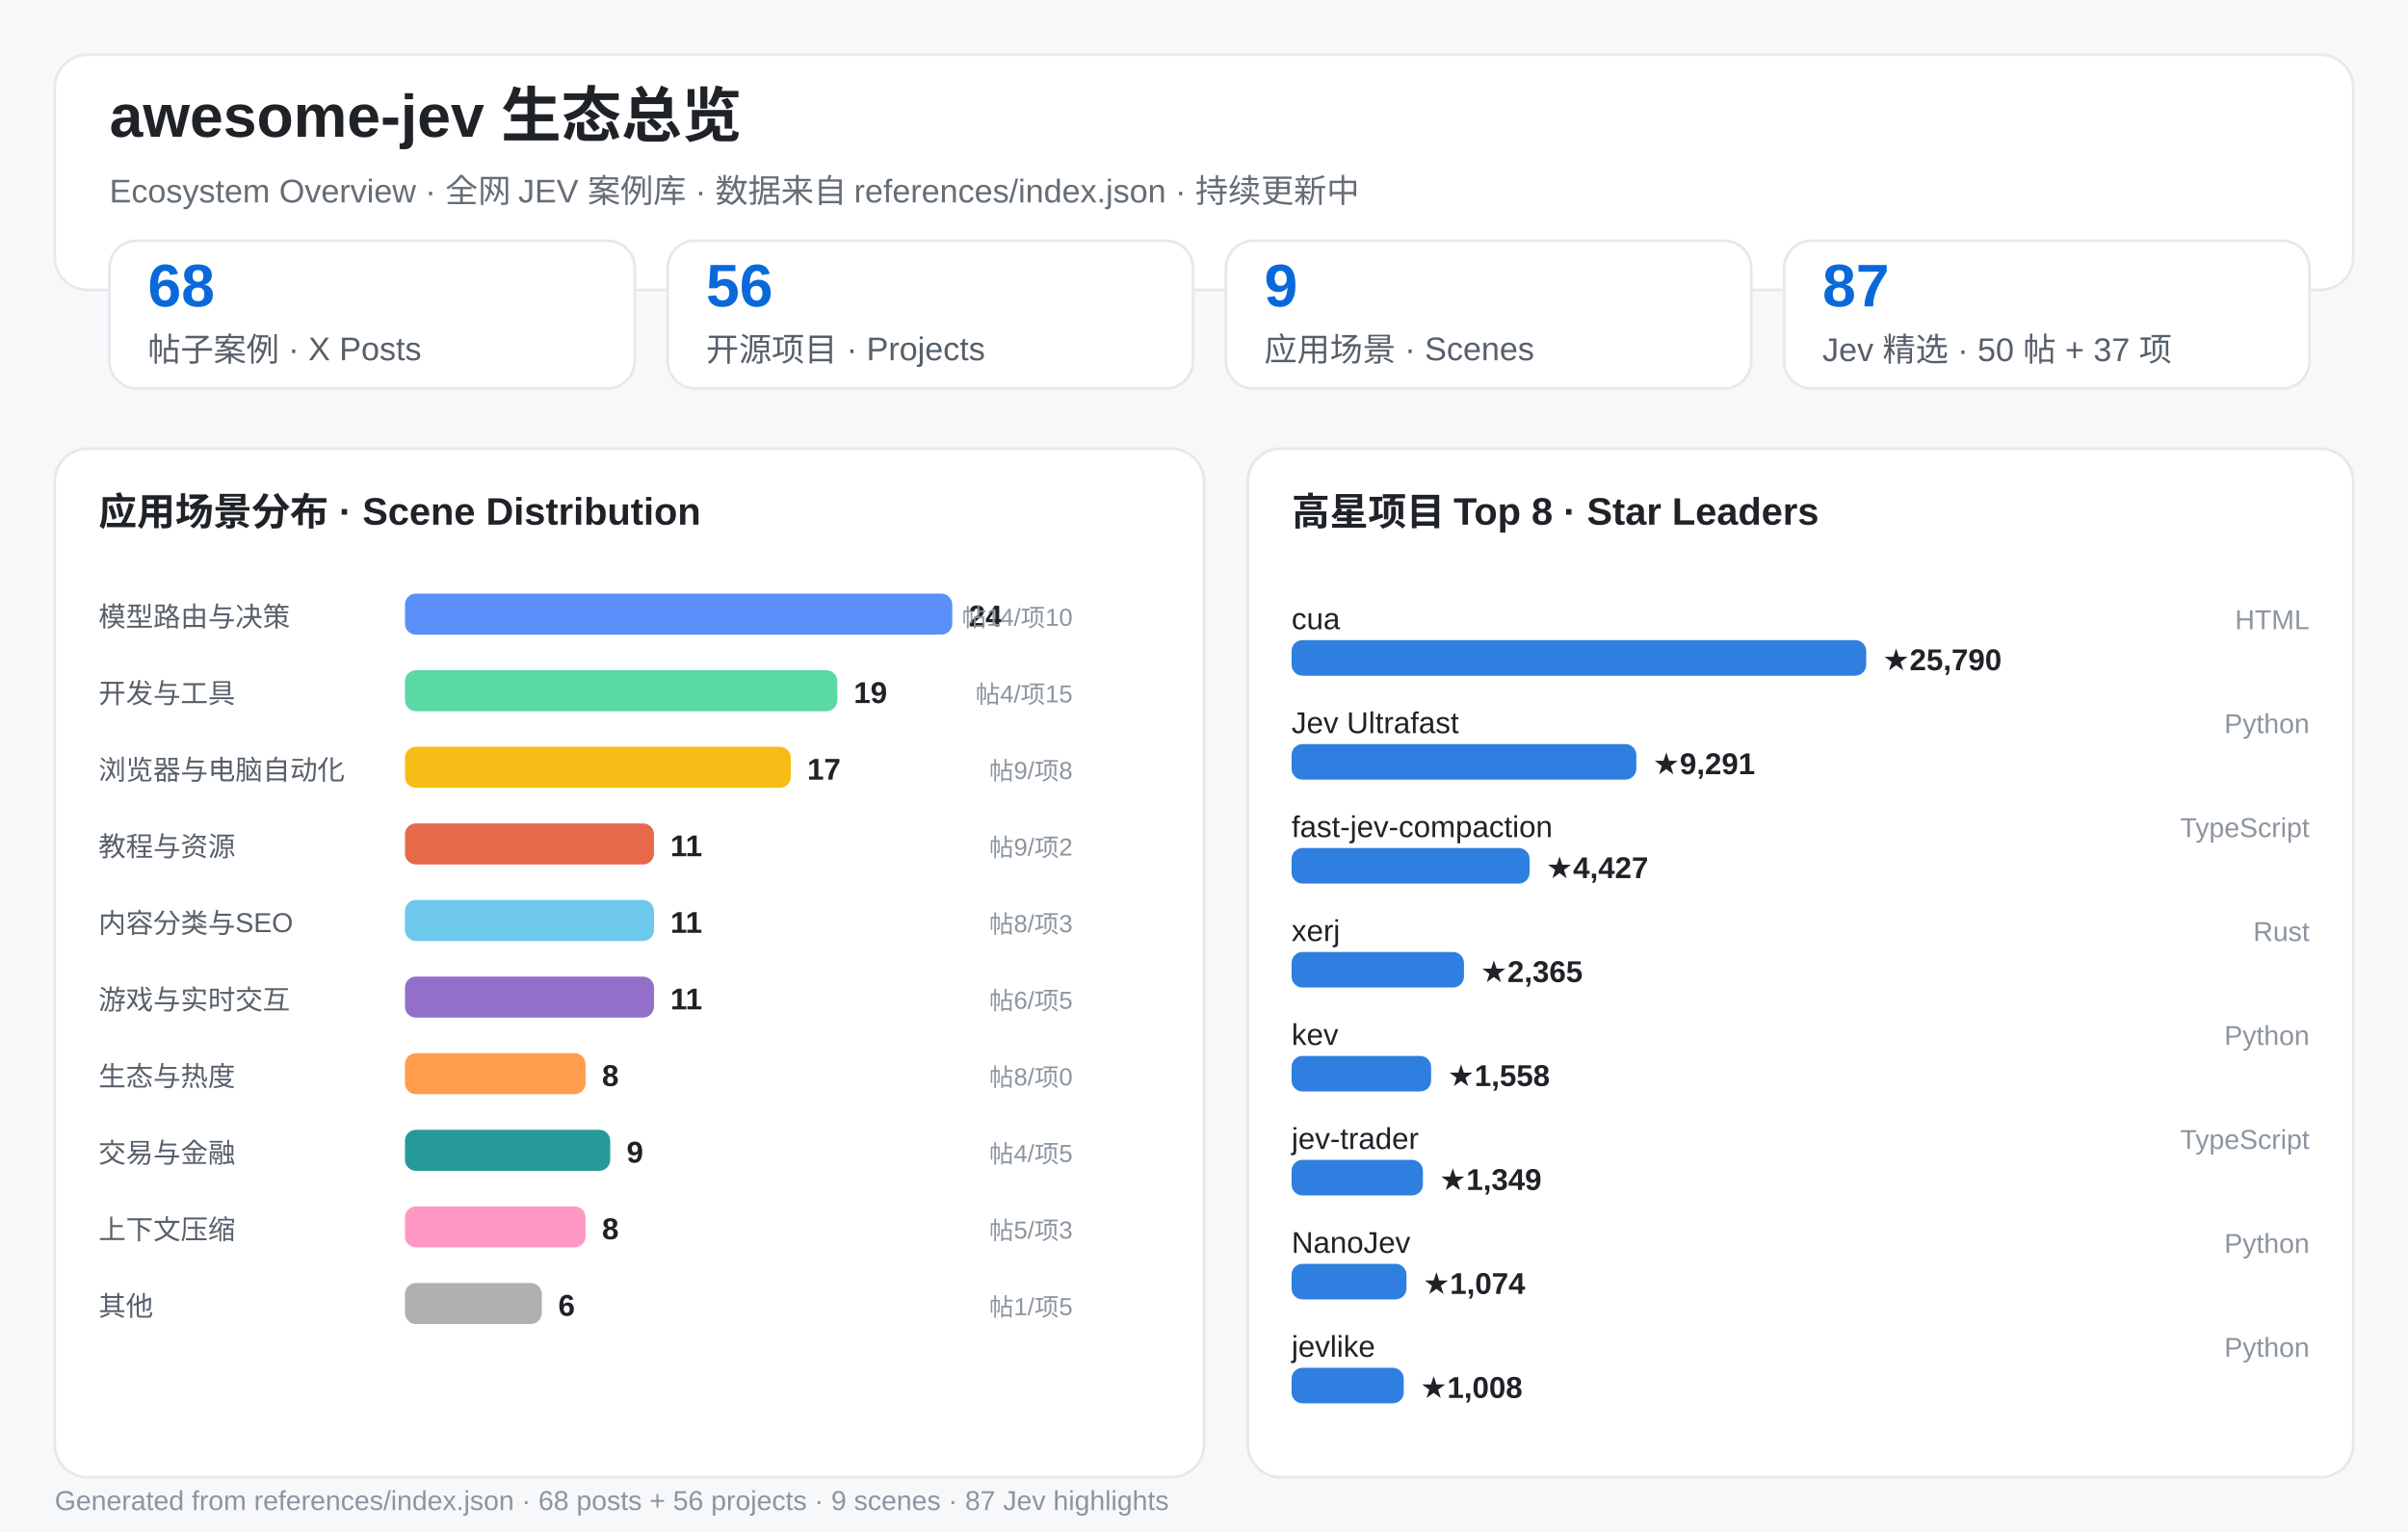
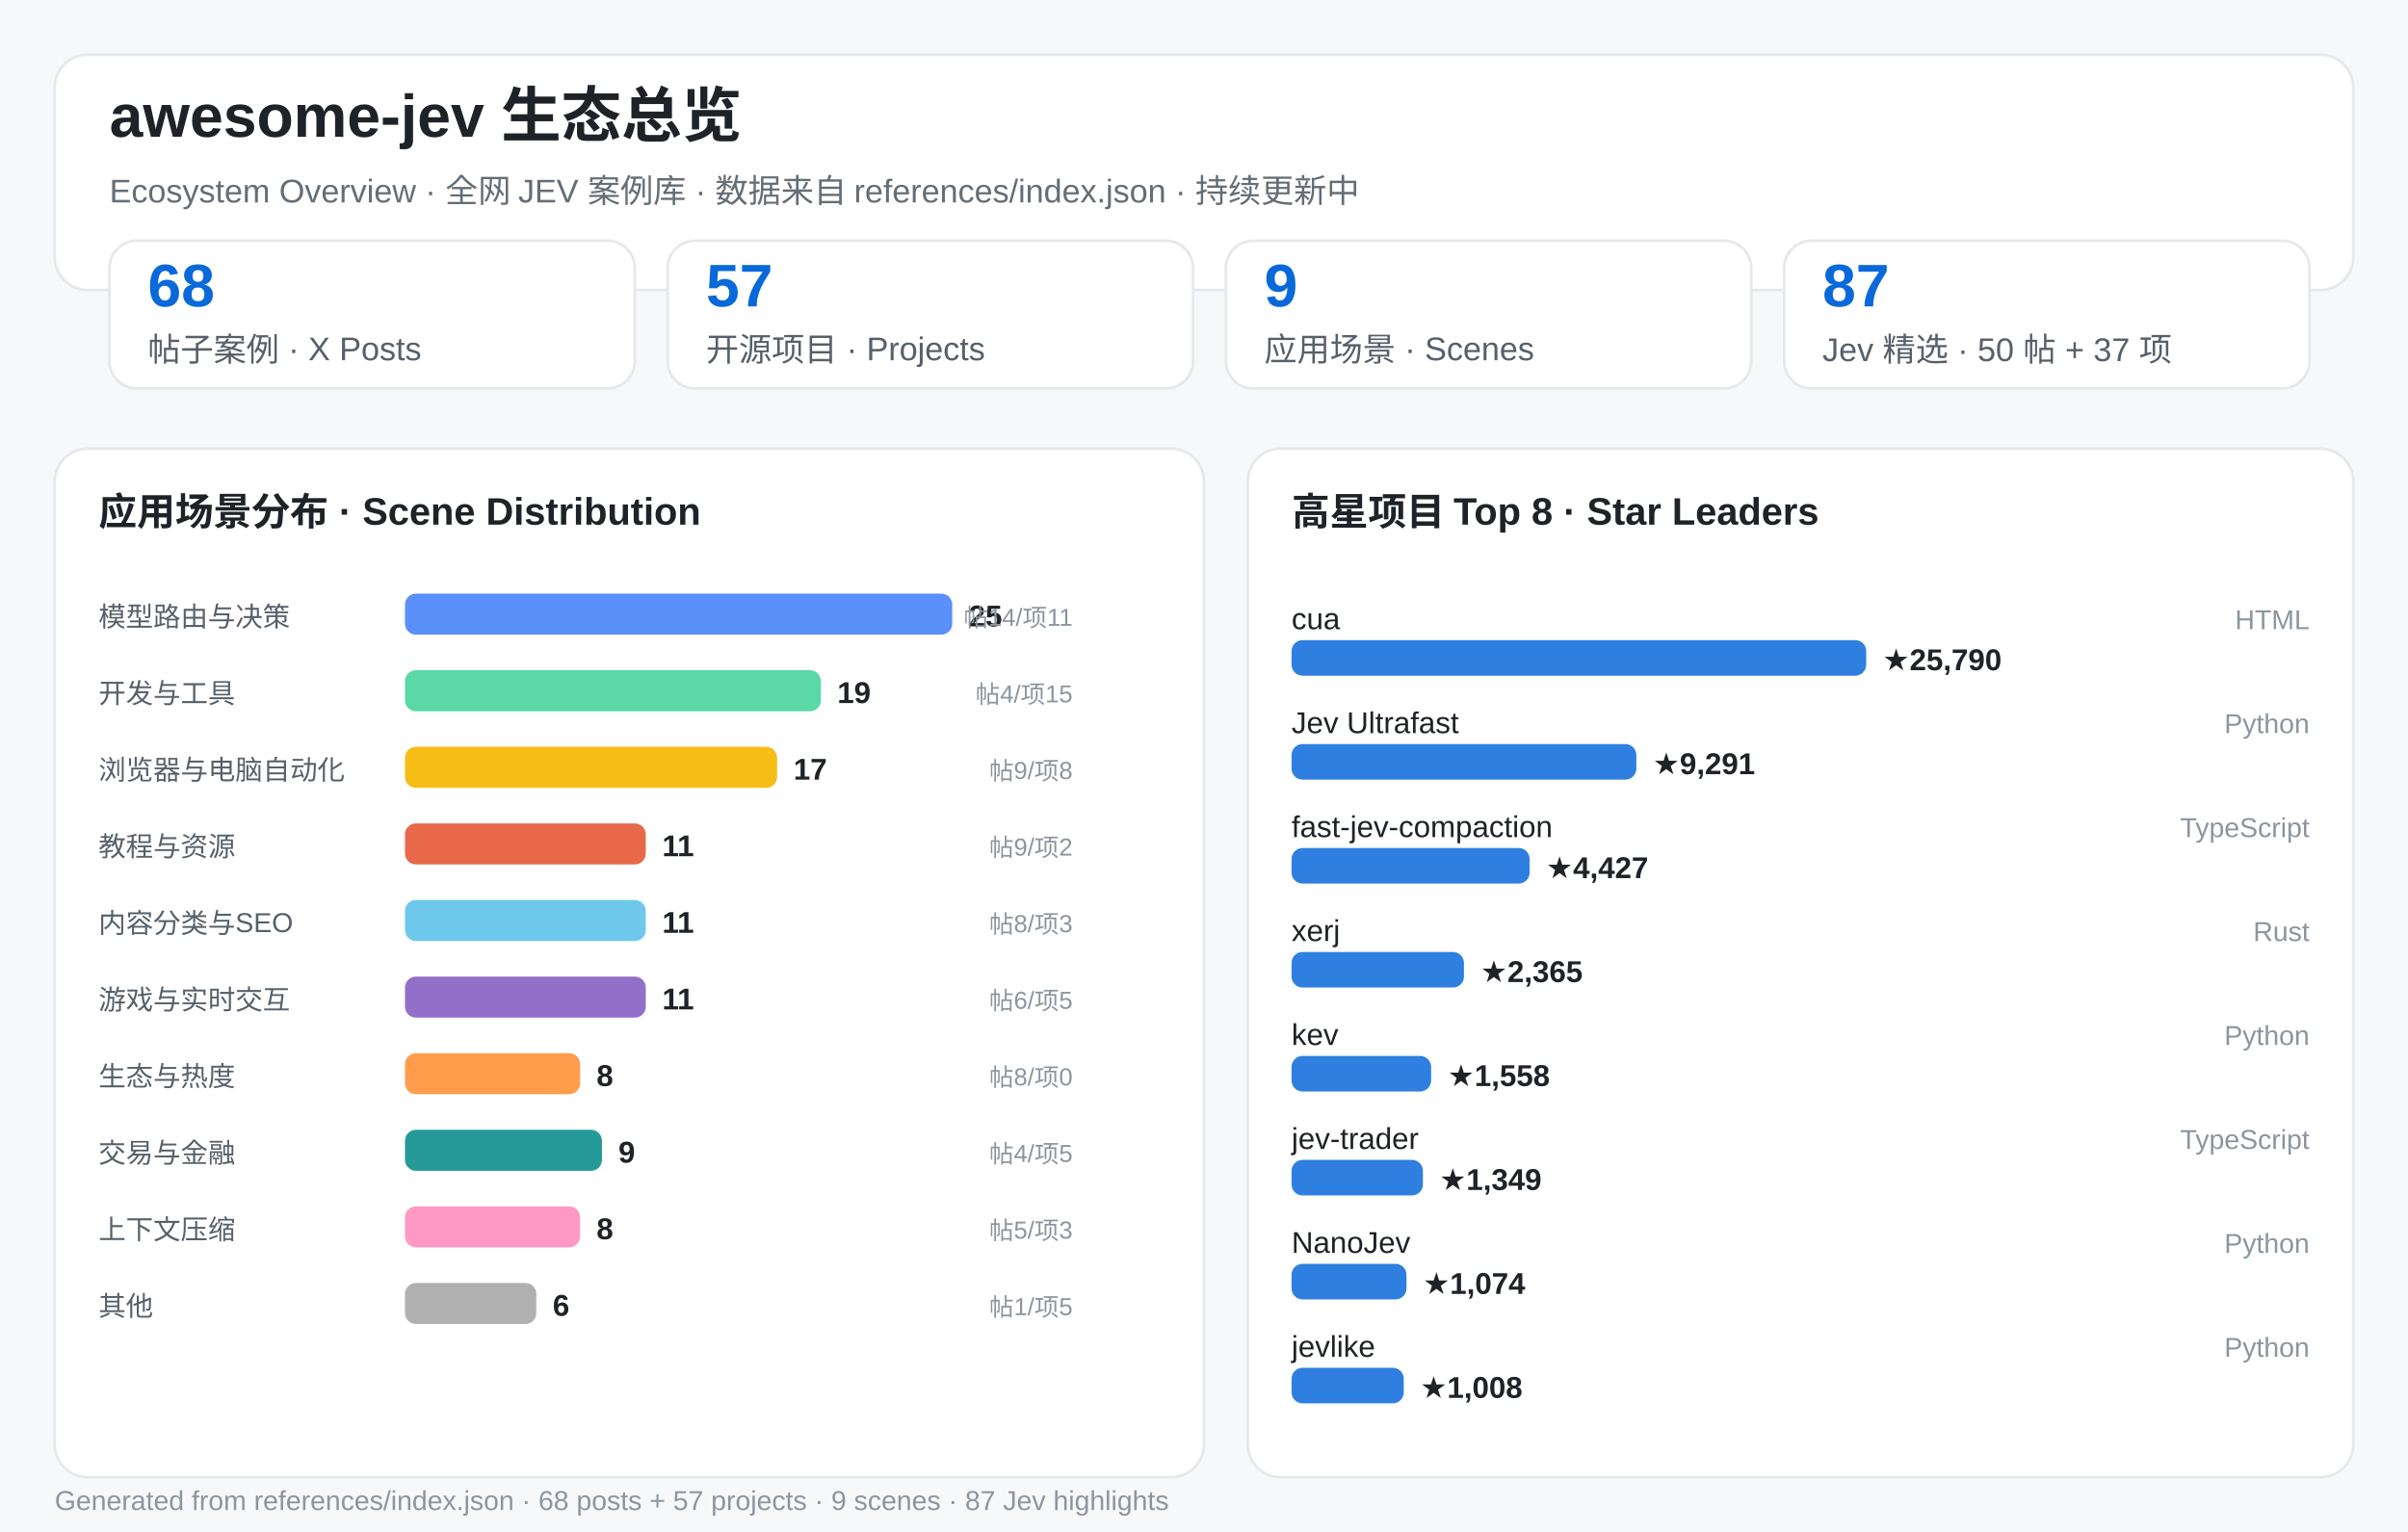
<svg xmlns="http://www.w3.org/2000/svg" width="880" height="560" viewBox="0 0 880 560" font-family="Microsoft YaHei, PingFang SC, 'Noto Sans SC', Arial, sans-serif">
  <rect width="880" height="560" fill="#f7f8fa" />
  <rect x="20" y="20" width="840" height="86" rx="12" fill="#ffffff" stroke="#e6e8eb" />
  <text x="40" y="50" font-size="22" font-weight="700" fill="#1f2328">awesome-jev 生态总览</text>
  <text x="40" y="74" font-size="12" fill="#656d76">Ecosystem Overview · 全网 JEV 案例库 · 数据来自 references/index.json · 持续更新中</text>
  <rect x="40" y="88" width="192" height="54" rx="10" fill="#ffffff" stroke="#e6e8eb" />
  <text x="54" y="112" font-size="22" font-weight="700" fill="#0969da">68</text>
  <text x="54" y="132" font-size="12" fill="#57606a">帖子案例 · X Posts</text>
  <rect x="244" y="88" width="192" height="54" rx="10" fill="#ffffff" stroke="#e6e8eb" />
-   <text x="258" y="112" font-size="22" font-weight="700" fill="#0969da">56</text>
+   <text x="258" y="112" font-size="22" font-weight="700" fill="#0969da">57</text>
  <text x="258" y="132" font-size="12" fill="#57606a">开源项目 · Projects</text>
  <rect x="448" y="88" width="192" height="54" rx="10" fill="#ffffff" stroke="#e6e8eb" />
  <text x="462" y="112" font-size="22" font-weight="700" fill="#0969da">9</text>
  <text x="462" y="132" font-size="12" fill="#57606a">应用场景 · Scenes</text>
  <rect x="652" y="88" width="192" height="54" rx="10" fill="#ffffff" stroke="#e6e8eb" />
  <text x="666" y="112" font-size="22" font-weight="700" fill="#0969da">87</text>
  <text x="666" y="132" font-size="12" fill="#57606a">Jev 精选 · 50 帖 + 37 项</text>
  <rect x="20" y="164" width="420" height="376" rx="12" fill="#ffffff" stroke="#e6e8eb" />
  <text x="36" y="192" font-size="14" font-weight="700" fill="#1f2328">应用场景分布 · Scene Distribution</text>
  <text x="36" y="229" font-size="10" fill="#57606a">模型路由与决策</text>
  <rect x="148" y="217" width="200" height="15" rx="4" fill="#5B8FF9" />
-   <text x="354" y="229" font-size="11" font-weight="600" fill="#1f2328">24</text>
-   <text x="392" y="229" font-size="9" fill="#8c959f" text-anchor="end">帖14/项10</text>
+   <text x="354" y="229" font-size="11" font-weight="600" fill="#1f2328">25</text>
+   <text x="392" y="229" font-size="9" fill="#8c959f" text-anchor="end">帖14/项11</text>
  <text x="36" y="257" font-size="10" fill="#57606a">开发与工具</text>
-   <rect x="148" y="245" width="158" height="15" rx="4" fill="#5AD8A6" />
-   <text x="312" y="257" font-size="11" font-weight="600" fill="#1f2328">19</text>
+   <rect x="148" y="245" width="152" height="15" rx="4" fill="#5AD8A6" />
+   <text x="306" y="257" font-size="11" font-weight="600" fill="#1f2328">19</text>
  <text x="392" y="257" font-size="9" fill="#8c959f" text-anchor="end">帖4/项15</text>
  <text x="36" y="285" font-size="10" fill="#57606a">浏览器与电脑自动化</text>
-   <rect x="148" y="273" width="141" height="15" rx="4" fill="#F6BD16" />
-   <text x="295" y="285" font-size="11" font-weight="600" fill="#1f2328">17</text>
+   <rect x="148" y="273" width="136" height="15" rx="4" fill="#F6BD16" />
+   <text x="290" y="285" font-size="11" font-weight="600" fill="#1f2328">17</text>
  <text x="392" y="285" font-size="9" fill="#8c959f" text-anchor="end">帖9/项8</text>
  <text x="36" y="313" font-size="10" fill="#57606a">教程与资源</text>
-   <rect x="148" y="301" width="91" height="15" rx="4" fill="#E8684A" />
-   <text x="245" y="313" font-size="11" font-weight="600" fill="#1f2328">11</text>
+   <rect x="148" y="301" width="88" height="15" rx="4" fill="#E8684A" />
+   <text x="242" y="313" font-size="11" font-weight="600" fill="#1f2328">11</text>
  <text x="392" y="313" font-size="9" fill="#8c959f" text-anchor="end">帖9/项2</text>
  <text x="36" y="341" font-size="10" fill="#57606a">内容分类与SEO</text>
-   <rect x="148" y="329" width="91" height="15" rx="4" fill="#6DC8EC" />
-   <text x="245" y="341" font-size="11" font-weight="600" fill="#1f2328">11</text>
+   <rect x="148" y="329" width="88" height="15" rx="4" fill="#6DC8EC" />
+   <text x="242" y="341" font-size="11" font-weight="600" fill="#1f2328">11</text>
  <text x="392" y="341" font-size="9" fill="#8c959f" text-anchor="end">帖8/项3</text>
  <text x="36" y="369" font-size="10" fill="#57606a">游戏与实时交互</text>
-   <rect x="148" y="357" width="91" height="15" rx="4" fill="#9270CA" />
-   <text x="245" y="369" font-size="11" font-weight="600" fill="#1f2328">11</text>
+   <rect x="148" y="357" width="88" height="15" rx="4" fill="#9270CA" />
+   <text x="242" y="369" font-size="11" font-weight="600" fill="#1f2328">11</text>
  <text x="392" y="369" font-size="9" fill="#8c959f" text-anchor="end">帖6/项5</text>
  <text x="36" y="397" font-size="10" fill="#57606a">生态与热度</text>
-   <rect x="148" y="385" width="66" height="15" rx="4" fill="#FF9D4D" />
-   <text x="220" y="397" font-size="11" font-weight="600" fill="#1f2328">8</text>
+   <rect x="148" y="385" width="64" height="15" rx="4" fill="#FF9D4D" />
+   <text x="218" y="397" font-size="11" font-weight="600" fill="#1f2328">8</text>
  <text x="392" y="397" font-size="9" fill="#8c959f" text-anchor="end">帖8/项0</text>
  <text x="36" y="425" font-size="10" fill="#57606a">交易与金融</text>
-   <rect x="148" y="413" width="75" height="15" rx="4" fill="#269A99" />
-   <text x="229" y="425" font-size="11" font-weight="600" fill="#1f2328">9</text>
+   <rect x="148" y="413" width="72" height="15" rx="4" fill="#269A99" />
+   <text x="226" y="425" font-size="11" font-weight="600" fill="#1f2328">9</text>
  <text x="392" y="425" font-size="9" fill="#8c959f" text-anchor="end">帖4/项5</text>
  <text x="36" y="453" font-size="10" fill="#57606a">上下文压缩</text>
-   <rect x="148" y="441" width="66" height="15" rx="4" fill="#FF99C3" />
-   <text x="220" y="453" font-size="11" font-weight="600" fill="#1f2328">8</text>
+   <rect x="148" y="441" width="64" height="15" rx="4" fill="#FF99C3" />
+   <text x="218" y="453" font-size="11" font-weight="600" fill="#1f2328">8</text>
  <text x="392" y="453" font-size="9" fill="#8c959f" text-anchor="end">帖5/项3</text>
  <text x="36" y="481" font-size="10" fill="#57606a">其他</text>
-   <rect x="148" y="469" width="50" height="15" rx="4" fill="#B0B0B0" />
-   <text x="204" y="481" font-size="11" font-weight="600" fill="#1f2328">6</text>
+   <rect x="148" y="469" width="48" height="15" rx="4" fill="#B0B0B0" />
+   <text x="202" y="481" font-size="11" font-weight="600" fill="#1f2328">6</text>
  <text x="392" y="481" font-size="9" fill="#8c959f" text-anchor="end">帖1/项5</text>
  <rect x="456" y="164" width="404" height="376" rx="12" fill="#ffffff" stroke="#e6e8eb" />
  <text x="472" y="192" font-size="14" font-weight="700" fill="#1f2328">高星项目 Top 8 · Star Leaders</text>
  <text x="472" y="230" font-size="11" fill="#1f2328">cua</text>
  <rect x="472" y="234" width="210" height="13" rx="4" fill="#0969da" opacity="0.85" />
  <text x="688" y="245" font-size="11" font-weight="700" fill="#1f2328">★25,790</text>
  <text x="844" y="230" font-size="10" fill="#8c959f" text-anchor="end">HTML</text>
  <text x="472" y="268" font-size="11" fill="#1f2328">Jev Ultrafast</text>
  <rect x="472" y="272" width="126" height="13" rx="4" fill="#0969da" opacity="0.85" />
  <text x="604" y="283" font-size="11" font-weight="700" fill="#1f2328">★9,291</text>
  <text x="844" y="268" font-size="10" fill="#8c959f" text-anchor="end">Python</text>
  <text x="472" y="306" font-size="11" fill="#1f2328">fast-jev-compaction</text>
  <rect x="472" y="310" width="87" height="13" rx="4" fill="#0969da" opacity="0.85" />
  <text x="565" y="321" font-size="11" font-weight="700" fill="#1f2328">★4,427</text>
  <text x="844" y="306" font-size="10" fill="#8c959f" text-anchor="end">TypeScript</text>
  <text x="472" y="344" font-size="11" fill="#1f2328">xerj</text>
  <rect x="472" y="348" width="63" height="13" rx="4" fill="#0969da" opacity="0.85" />
  <text x="541" y="359" font-size="11" font-weight="700" fill="#1f2328">★2,365</text>
  <text x="844" y="344" font-size="10" fill="#8c959f" text-anchor="end">Rust</text>
  <text x="472" y="382" font-size="11" fill="#1f2328">kev</text>
  <rect x="472" y="386" width="51" height="13" rx="4" fill="#0969da" opacity="0.85" />
  <text x="529" y="397" font-size="11" font-weight="700" fill="#1f2328">★1,558</text>
  <text x="844" y="382" font-size="10" fill="#8c959f" text-anchor="end">Python</text>
  <text x="472" y="420" font-size="11" fill="#1f2328">jev-trader</text>
  <rect x="472" y="424" width="48" height="13" rx="4" fill="#0969da" opacity="0.85" />
  <text x="526" y="435" font-size="11" font-weight="700" fill="#1f2328">★1,349</text>
  <text x="844" y="420" font-size="10" fill="#8c959f" text-anchor="end">TypeScript</text>
  <text x="472" y="458" font-size="11" fill="#1f2328">NanoJev</text>
  <rect x="472" y="462" width="42" height="13" rx="4" fill="#0969da" opacity="0.85" />
  <text x="520" y="473" font-size="11" font-weight="700" fill="#1f2328">★1,074</text>
  <text x="844" y="458" font-size="10" fill="#8c959f" text-anchor="end">Python</text>
  <text x="472" y="496" font-size="11" fill="#1f2328">jevlike</text>
  <rect x="472" y="500" width="41" height="13" rx="4" fill="#0969da" opacity="0.85" />
  <text x="519" y="511" font-size="11" font-weight="700" fill="#1f2328">★1,008</text>
  <text x="844" y="496" font-size="10" fill="#8c959f" text-anchor="end">Python</text>
-   <text x="20" y="552" font-size="10" fill="#8c959f">Generated from references/index.json · 68 posts + 56 projects · 9 scenes · 87 Jev highlights</text>
+   <text x="20" y="552" font-size="10" fill="#8c959f">Generated from references/index.json · 68 posts + 57 projects · 9 scenes · 87 Jev highlights</text>
</svg>
